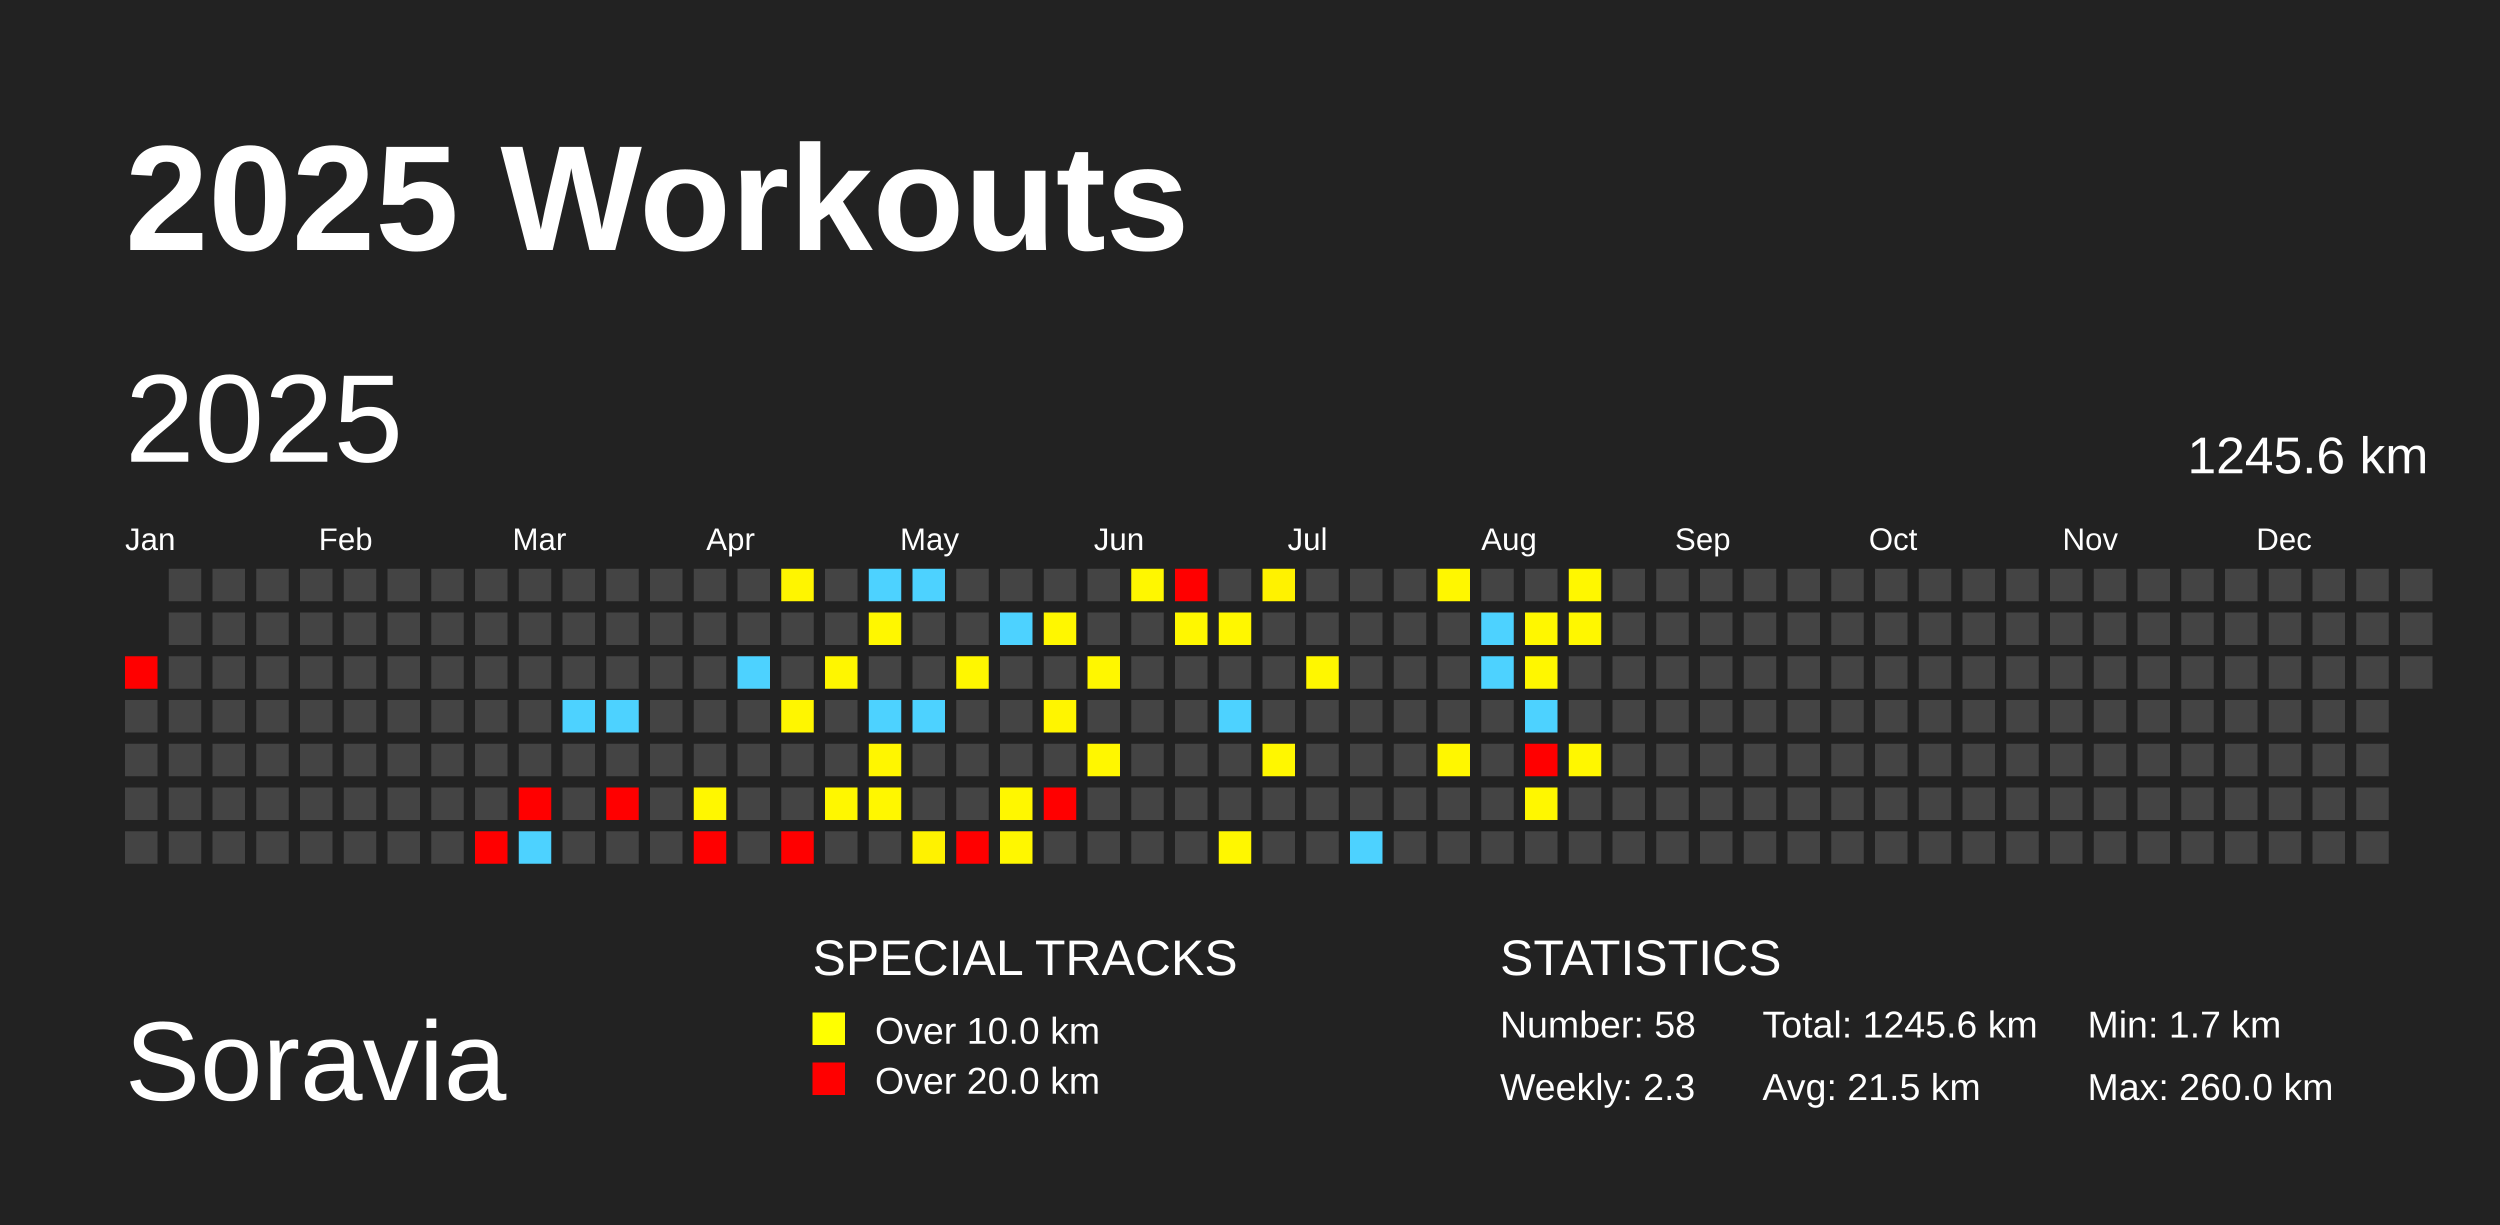
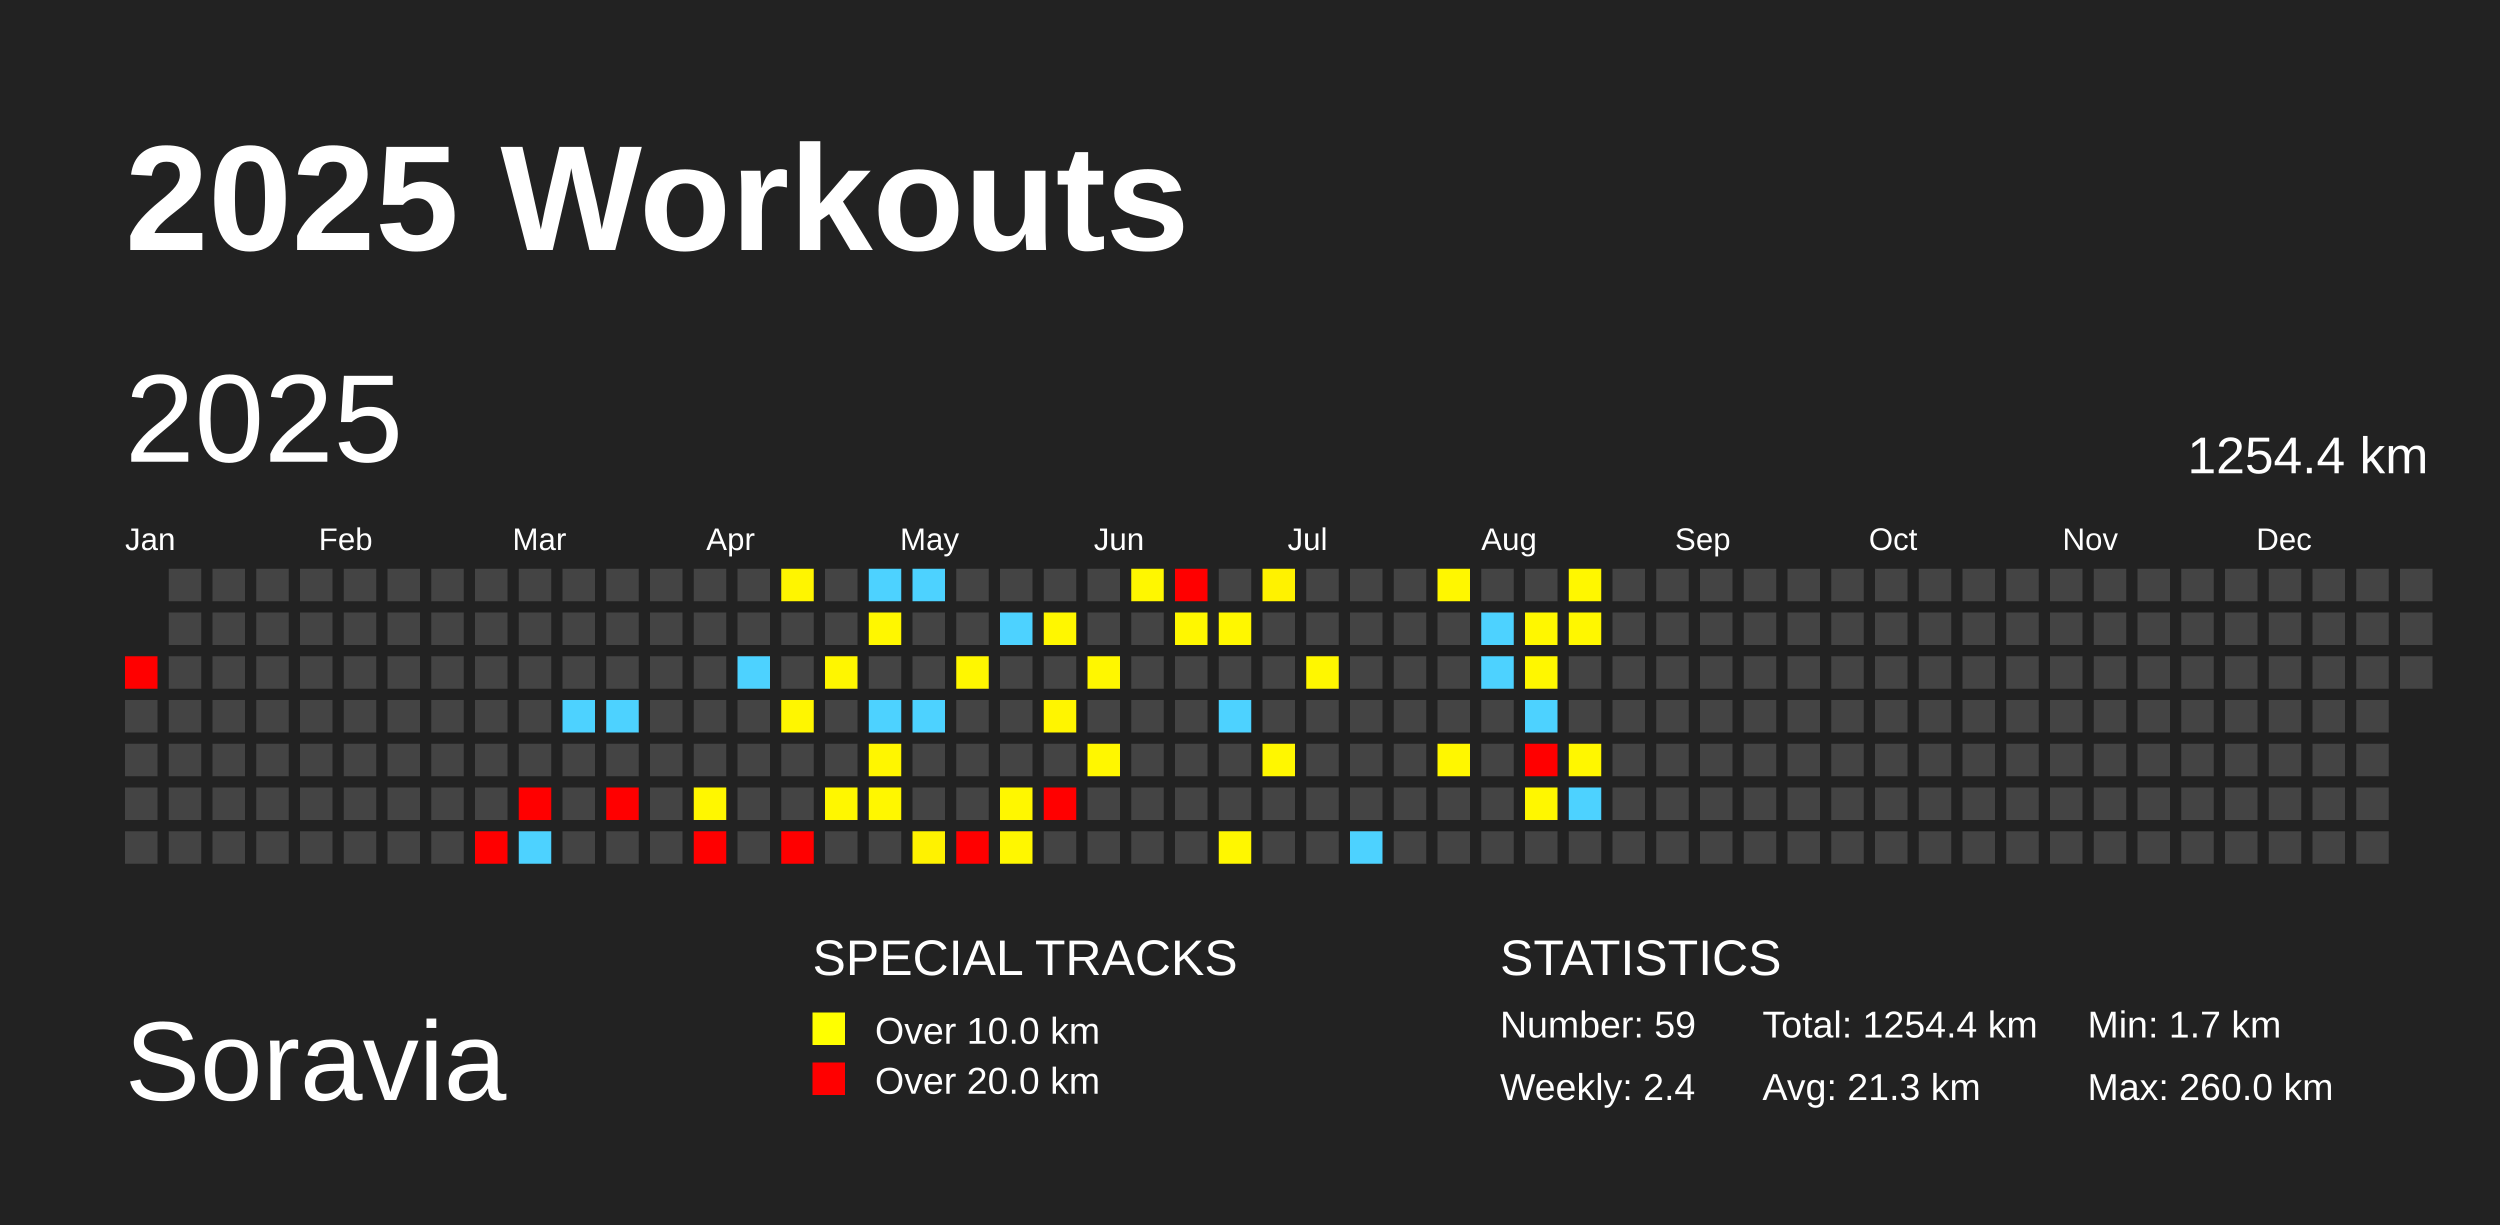
<svg xmlns="http://www.w3.org/2000/svg" baseProfile="full" height="98mm" version="1.1" viewBox="0,0,200,98" width="200mm">
  <defs />
  <rect fill="#222222" height="98" width="200" x="0" y="0" />
  <text fill="#FFFFFF" style="font-size:12px; font-family:Arial; font-weight:bold;" x="10" y="20">2025 Workouts</text>
  <text fill="#FFFFFF" style="font-size:9px; font-family:Arial" x="10" y="88">Soravia</text>
  <text fill="#FFFFFF" style="font-size:4px; font-family:Arial" x="65" y="78">SPECIAL TRACKS</text>
  <rect fill="yellow" height="2.6" width="2.6" x="65" y="81" />
  <text fill="#FFFFFF" style="font-size:3px; font-family:Arial" x="70" y="83.5">Over 10.0 km</text>
  <rect fill="red" height="2.6" width="2.6" x="65" y="85" />
  <text fill="#FFFFFF" style="font-size:3px; font-family:Arial" x="70" y="87.5">Over 20.0 km</text>
  <text fill="#FFFFFF" style="font-size:4px; font-family:Arial" x="120" y="78">STATISTICS</text>
-   <text fill="#FFFFFF" style="font-size:3px; font-family:Arial" x="120" y="83">Number: 58</text>
-   <text fill="#FFFFFF" style="font-size:3px; font-family:Arial" x="120" y="88">Weekly: 2.3</text>
-   <text fill="#FFFFFF" style="font-size:3px; font-family:Arial" x="141" y="83">Total: 1245.6 km</text>
-   <text fill="#FFFFFF" style="font-size:3px; font-family:Arial" x="141" y="88">Avg: 21.5 km</text>
+   <text fill="#FFFFFF" style="font-size:3px; font-family:Arial" x="120" y="83">Number: 59</text>
+   <text fill="#FFFFFF" style="font-size:3px; font-family:Arial" x="120" y="88">Weekly: 2.4</text>
+   <text fill="#FFFFFF" style="font-size:3px; font-family:Arial" x="141" y="83">Total: 1254.4 km</text>
+   <text fill="#FFFFFF" style="font-size:3px; font-family:Arial" x="141" y="88">Avg: 21.3 km</text>
  <text fill="#FFFFFF" style="font-size:3px; font-family:Arial" x="167" y="83">Min: 1.7 km</text>
  <text fill="#FFFFFF" style="font-size:3px; font-family:Arial" x="167" y="88">Max: 260.0 km</text>
  <text dominant-baseline="hanging" fill="#FFFFFF" style="font-size:10.0px; font-family:Arial;" x="10" y="30">2025</text>
-   <text dominant-baseline="hanging" fill="#FFFFFF" style="font-size:4.125px; font-family:Arial;" x="175" y="35">1245.6 km</text>
+   <text dominant-baseline="hanging" fill="#FFFFFF" style="font-size:4.125px; font-family:Arial;" x="175" y="35">1254.4 km</text>
  <text fill="#FFFFFF" style="font-size:2.5px; font-family:Arial" x="10.0" y="44">Jan</text>
  <text fill="#FFFFFF" style="font-size:2.5px; font-family:Arial" x="25.5" y="44">Feb</text>
  <text fill="#FFFFFF" style="font-size:2.5px; font-family:Arial" x="41.0" y="44">Mar</text>
  <text fill="#FFFFFF" style="font-size:2.5px; font-family:Arial" x="56.5" y="44">Apr</text>
  <text fill="#FFFFFF" style="font-size:2.5px; font-family:Arial" x="72.0" y="44">May</text>
  <text fill="#FFFFFF" style="font-size:2.5px; font-family:Arial" x="87.5" y="44">Jun</text>
  <text fill="#FFFFFF" style="font-size:2.5px; font-family:Arial" x="103.0" y="44">Jul</text>
  <text fill="#FFFFFF" style="font-size:2.5px; font-family:Arial" x="118.5" y="44">Aug</text>
  <text fill="#FFFFFF" style="font-size:2.5px; font-family:Arial" x="134.0" y="44">Sep</text>
  <text fill="#FFFFFF" style="font-size:2.5px; font-family:Arial" x="149.5" y="44">Oct</text>
  <text fill="#FFFFFF" style="font-size:2.5px; font-family:Arial" x="165.0" y="44">Nov</text>
  <text fill="#FFFFFF" style="font-size:2.5px; font-family:Arial" x="180.5" y="44">Dec</text>
  <rect fill="red" height="2.6" width="2.6" x="10.0" y="52.5" />
  <rect fill="#444444" height="2.6" width="2.6" x="10.0" y="56.0" />
  <rect fill="#444444" height="2.6" width="2.6" x="10.0" y="59.5" />
  <rect fill="#444444" height="2.6" width="2.6" x="10.0" y="63.0" />
  <rect fill="#444444" height="2.6" width="2.6" x="10.0" y="66.5" />
  <rect fill="#444444" height="2.6" width="2.6" x="13.5" y="45.5" />
  <rect fill="#444444" height="2.6" width="2.6" x="13.5" y="49.0" />
  <rect fill="#444444" height="2.6" width="2.6" x="13.5" y="52.5" />
  <rect fill="#444444" height="2.6" width="2.6" x="13.5" y="56.0" />
  <rect fill="#444444" height="2.6" width="2.6" x="13.5" y="59.5" />
  <rect fill="#444444" height="2.6" width="2.6" x="13.5" y="63.0" />
  <rect fill="#444444" height="2.6" width="2.6" x="13.5" y="66.5" />
  <rect fill="#444444" height="2.6" width="2.6" x="17.0" y="45.5" />
  <rect fill="#444444" height="2.6" width="2.6" x="17.0" y="49.0" />
  <rect fill="#444444" height="2.6" width="2.6" x="17.0" y="52.5" />
  <rect fill="#444444" height="2.6" width="2.6" x="17.0" y="56.0" />
  <rect fill="#444444" height="2.6" width="2.6" x="17.0" y="59.5" />
  <rect fill="#444444" height="2.6" width="2.6" x="17.0" y="63.0" />
  <rect fill="#444444" height="2.6" width="2.6" x="17.0" y="66.5" />
  <rect fill="#444444" height="2.6" width="2.6" x="20.5" y="45.5" />
  <rect fill="#444444" height="2.6" width="2.6" x="20.5" y="49.0" />
  <rect fill="#444444" height="2.6" width="2.6" x="20.5" y="52.5" />
  <rect fill="#444444" height="2.6" width="2.6" x="20.5" y="56.0" />
  <rect fill="#444444" height="2.6" width="2.6" x="20.5" y="59.5" />
  <rect fill="#444444" height="2.6" width="2.6" x="20.5" y="63.0" />
  <rect fill="#444444" height="2.6" width="2.6" x="20.5" y="66.5" />
  <rect fill="#444444" height="2.6" width="2.6" x="24.0" y="45.5" />
  <rect fill="#444444" height="2.6" width="2.6" x="24.0" y="49.0" />
  <rect fill="#444444" height="2.6" width="2.6" x="24.0" y="52.5" />
  <rect fill="#444444" height="2.6" width="2.6" x="24.0" y="56.0" />
  <rect fill="#444444" height="2.6" width="2.6" x="24.0" y="59.5" />
  <rect fill="#444444" height="2.6" width="2.6" x="24.0" y="63.0" />
  <rect fill="#444444" height="2.6" width="2.6" x="24.0" y="66.5" />
  <rect fill="#444444" height="2.6" width="2.6" x="27.5" y="45.5" />
  <rect fill="#444444" height="2.6" width="2.6" x="27.5" y="49.0" />
  <rect fill="#444444" height="2.6" width="2.6" x="27.5" y="52.5" />
  <rect fill="#444444" height="2.6" width="2.6" x="27.5" y="56.0" />
  <rect fill="#444444" height="2.6" width="2.6" x="27.5" y="59.5" />
  <rect fill="#444444" height="2.6" width="2.6" x="27.5" y="63.0" />
  <rect fill="#444444" height="2.6" width="2.6" x="27.5" y="66.5" />
  <rect fill="#444444" height="2.6" width="2.6" x="31.0" y="45.5" />
  <rect fill="#444444" height="2.6" width="2.6" x="31.0" y="49.0" />
  <rect fill="#444444" height="2.6" width="2.6" x="31.0" y="52.5" />
  <rect fill="#444444" height="2.6" width="2.6" x="31.0" y="56.0" />
  <rect fill="#444444" height="2.6" width="2.6" x="31.0" y="59.5" />
  <rect fill="#444444" height="2.6" width="2.6" x="31.0" y="63.0" />
  <rect fill="#444444" height="2.6" width="2.6" x="31.0" y="66.5" />
  <rect fill="#444444" height="2.6" width="2.6" x="34.5" y="45.5" />
  <rect fill="#444444" height="2.6" width="2.6" x="34.5" y="49.0" />
  <rect fill="#444444" height="2.6" width="2.6" x="34.5" y="52.5" />
  <rect fill="#444444" height="2.6" width="2.6" x="34.5" y="56.0" />
  <rect fill="#444444" height="2.6" width="2.6" x="34.5" y="59.5" />
  <rect fill="#444444" height="2.6" width="2.6" x="34.5" y="63.0" />
  <rect fill="#444444" height="2.6" width="2.6" x="34.5" y="66.5" />
  <rect fill="#444444" height="2.6" width="2.6" x="38.0" y="45.5" />
  <rect fill="#444444" height="2.6" width="2.6" x="38.0" y="49.0" />
  <rect fill="#444444" height="2.6" width="2.6" x="38.0" y="52.5" />
  <rect fill="#444444" height="2.6" width="2.6" x="38.0" y="56.0" />
  <rect fill="#444444" height="2.6" width="2.6" x="38.0" y="59.5" />
  <rect fill="#444444" height="2.6" width="2.6" x="38.0" y="63.0" />
  <rect fill="red" height="2.6" width="2.6" x="38.0" y="66.5" />
  <rect fill="#444444" height="2.6" width="2.6" x="41.5" y="45.5" />
  <rect fill="#444444" height="2.6" width="2.6" x="41.5" y="49.0" />
  <rect fill="#444444" height="2.6" width="2.6" x="41.5" y="52.5" />
  <rect fill="#444444" height="2.6" width="2.6" x="41.5" y="56.0" />
  <rect fill="#444444" height="2.6" width="2.6" x="41.5" y="59.5" />
  <rect fill="red" height="2.6" width="2.6" x="41.5" y="63.0" />
  <rect fill="#4dd2ff" height="2.6" width="2.6" x="41.5" y="66.5" />
  <rect fill="#444444" height="2.6" width="2.6" x="45.0" y="45.5" />
  <rect fill="#444444" height="2.6" width="2.6" x="45.0" y="49.0" />
  <rect fill="#444444" height="2.6" width="2.6" x="45.0" y="52.5" />
  <rect fill="#4dd2ff" height="2.6" width="2.6" x="45.0" y="56.0" />
  <rect fill="#444444" height="2.6" width="2.6" x="45.0" y="59.5" />
  <rect fill="#444444" height="2.6" width="2.6" x="45.0" y="63.0" />
  <rect fill="#444444" height="2.6" width="2.6" x="45.0" y="66.5" />
  <rect fill="#444444" height="2.6" width="2.6" x="48.5" y="45.5" />
  <rect fill="#444444" height="2.6" width="2.6" x="48.5" y="49.0" />
  <rect fill="#444444" height="2.6" width="2.6" x="48.5" y="52.5" />
  <rect fill="#4dd2ff" height="2.6" width="2.6" x="48.5" y="56.0" />
  <rect fill="#444444" height="2.6" width="2.6" x="48.5" y="59.5" />
  <rect fill="red" height="2.6" width="2.6" x="48.5" y="63.0" />
  <rect fill="#444444" height="2.6" width="2.6" x="48.5" y="66.5" />
  <rect fill="#444444" height="2.6" width="2.6" x="52.0" y="45.5" />
  <rect fill="#444444" height="2.6" width="2.6" x="52.0" y="49.0" />
  <rect fill="#444444" height="2.6" width="2.6" x="52.0" y="52.5" />
  <rect fill="#444444" height="2.6" width="2.6" x="52.0" y="56.0" />
  <rect fill="#444444" height="2.6" width="2.6" x="52.0" y="59.5" />
  <rect fill="#444444" height="2.6" width="2.6" x="52.0" y="63.0" />
  <rect fill="#444444" height="2.6" width="2.6" x="52.0" y="66.5" />
  <rect fill="#444444" height="2.6" width="2.6" x="55.5" y="45.5" />
  <rect fill="#444444" height="2.6" width="2.6" x="55.5" y="49.0" />
  <rect fill="#444444" height="2.6" width="2.6" x="55.5" y="52.5" />
  <rect fill="#444444" height="2.6" width="2.6" x="55.5" y="56.0" />
  <rect fill="#444444" height="2.6" width="2.6" x="55.5" y="59.5" />
  <rect fill="#fff700" height="2.6" width="2.6" x="55.5" y="63.0" />
  <rect fill="red" height="2.6" width="2.6" x="55.5" y="66.5" />
  <rect fill="#444444" height="2.6" width="2.6" x="59.0" y="45.5" />
  <rect fill="#444444" height="2.6" width="2.6" x="59.0" y="49.0" />
  <rect fill="#4dd2ff" height="2.6" width="2.6" x="59.0" y="52.5" />
  <rect fill="#444444" height="2.6" width="2.6" x="59.0" y="56.0" />
  <rect fill="#444444" height="2.6" width="2.6" x="59.0" y="59.5" />
  <rect fill="#444444" height="2.6" width="2.6" x="59.0" y="63.0" />
  <rect fill="#444444" height="2.6" width="2.6" x="59.0" y="66.5" />
  <rect fill="#fff500" height="2.6" width="2.6" x="62.5" y="45.5" />
  <rect fill="#444444" height="2.6" width="2.6" x="62.5" y="49.0" />
  <rect fill="#444444" height="2.6" width="2.6" x="62.5" y="52.5" />
  <rect fill="#fff600" height="2.6" width="2.6" x="62.5" y="56.0" />
  <rect fill="#444444" height="2.6" width="2.6" x="62.5" y="59.5" />
  <rect fill="#444444" height="2.6" width="2.6" x="62.5" y="63.0" />
  <rect fill="red" height="2.6" width="2.6" x="62.5" y="66.5" />
  <rect fill="#444444" height="2.6" width="2.6" x="66.0" y="45.5" />
  <rect fill="#444444" height="2.6" width="2.6" x="66.0" y="49.0" />
  <rect fill="#fff600" height="2.6" width="2.6" x="66.0" y="52.5" />
  <rect fill="#444444" height="2.6" width="2.6" x="66.0" y="56.0" />
  <rect fill="#444444" height="2.6" width="2.6" x="66.0" y="59.5" />
  <rect fill="#fff700" height="2.6" width="2.6" x="66.0" y="63.0" />
  <rect fill="#444444" height="2.6" width="2.6" x="66.0" y="66.5" />
  <rect fill="#4dd2ff" height="2.6" width="2.6" x="69.5" y="45.5" />
  <rect fill="#fff700" height="2.6" width="2.6" x="69.5" y="49.0" />
  <rect fill="#444444" height="2.6" width="2.6" x="69.5" y="52.5" />
  <rect fill="#4dd2ff" height="2.6" width="2.6" x="69.5" y="56.0" />
  <rect fill="#fff600" height="2.6" width="2.6" x="69.5" y="59.5" />
  <rect fill="#fff700" height="2.6" width="2.6" x="69.5" y="63.0" />
  <rect fill="#444444" height="2.6" width="2.6" x="69.5" y="66.5" />
  <rect fill="#4dd2ff" height="2.6" width="2.6" x="73.0" y="45.5" />
  <rect fill="#444444" height="2.6" width="2.6" x="73.0" y="49.0" />
  <rect fill="#444444" height="2.6" width="2.6" x="73.0" y="52.5" />
  <rect fill="#4dd2ff" height="2.6" width="2.6" x="73.0" y="56.0" />
  <rect fill="#444444" height="2.6" width="2.6" x="73.0" y="59.5" />
  <rect fill="#444444" height="2.6" width="2.6" x="73.0" y="63.0" />
  <rect fill="#fff200" height="2.6" width="2.6" x="73.0" y="66.5" />
  <rect fill="#444444" height="2.6" width="2.6" x="76.5" y="45.5" />
  <rect fill="#444444" height="2.6" width="2.6" x="76.5" y="49.0" />
  <rect fill="#fff700" height="2.6" width="2.6" x="76.5" y="52.5" />
  <rect fill="#444444" height="2.6" width="2.6" x="76.5" y="56.0" />
  <rect fill="#444444" height="2.6" width="2.6" x="76.5" y="59.5" />
  <rect fill="#444444" height="2.6" width="2.6" x="76.5" y="63.0" />
  <rect fill="red" height="2.6" width="2.6" x="76.5" y="66.5" />
  <rect fill="#444444" height="2.6" width="2.6" x="80.0" y="45.5" />
  <rect fill="#4dd2ff" height="2.6" width="2.6" x="80.0" y="49.0" />
  <rect fill="#444444" height="2.6" width="2.6" x="80.0" y="52.5" />
  <rect fill="#444444" height="2.6" width="2.6" x="80.0" y="56.0" />
  <rect fill="#444444" height="2.6" width="2.6" x="80.0" y="59.5" />
  <rect fill="#fff700" height="2.6" width="2.6" x="80.0" y="63.0" />
  <rect fill="#fff700" height="2.6" width="2.6" x="80.0" y="66.5" />
  <rect fill="#444444" height="2.6" width="2.6" x="83.5" y="45.5" />
  <rect fill="#fff700" height="2.6" width="2.6" x="83.5" y="49.0" />
  <rect fill="#444444" height="2.6" width="2.6" x="83.5" y="52.5" />
  <rect fill="#fff500" height="2.6" width="2.6" x="83.5" y="56.0" />
  <rect fill="#444444" height="2.6" width="2.6" x="83.5" y="59.5" />
  <rect fill="red" height="2.6" width="2.6" x="83.5" y="63.0" />
  <rect fill="#444444" height="2.6" width="2.6" x="83.5" y="66.5" />
  <rect fill="#444444" height="2.6" width="2.6" x="87.0" y="45.5" />
  <rect fill="#444444" height="2.6" width="2.6" x="87.0" y="49.0" />
  <rect fill="#fff700" height="2.6" width="2.6" x="87.0" y="52.5" />
  <rect fill="#444444" height="2.6" width="2.6" x="87.0" y="56.0" />
  <rect fill="#fff700" height="2.6" width="2.6" x="87.0" y="59.5" />
  <rect fill="#444444" height="2.6" width="2.6" x="87.0" y="63.0" />
  <rect fill="#444444" height="2.6" width="2.6" x="87.0" y="66.5" />
  <rect fill="#fff700" height="2.6" width="2.6" x="90.5" y="45.5" />
  <rect fill="#444444" height="2.6" width="2.6" x="90.5" y="49.0" />
  <rect fill="#444444" height="2.6" width="2.6" x="90.5" y="52.5" />
  <rect fill="#444444" height="2.6" width="2.6" x="90.5" y="56.0" />
  <rect fill="#444444" height="2.6" width="2.6" x="90.5" y="59.5" />
  <rect fill="#444444" height="2.6" width="2.6" x="90.5" y="63.0" />
  <rect fill="#444444" height="2.6" width="2.6" x="90.5" y="66.5" />
  <rect fill="red" height="2.6" width="2.6" x="94.0" y="45.5" />
  <rect fill="#fff700" height="2.6" width="2.6" x="94.0" y="49.0" />
  <rect fill="#444444" height="2.6" width="2.6" x="94.0" y="52.5" />
  <rect fill="#444444" height="2.6" width="2.6" x="94.0" y="56.0" />
  <rect fill="#444444" height="2.6" width="2.6" x="94.0" y="59.5" />
  <rect fill="#444444" height="2.6" width="2.6" x="94.0" y="63.0" />
  <rect fill="#444444" height="2.6" width="2.6" x="94.0" y="66.5" />
  <rect fill="#444444" height="2.6" width="2.6" x="97.5" y="45.5" />
  <rect fill="#fff700" height="2.6" width="2.6" x="97.5" y="49.0" />
  <rect fill="#444444" height="2.6" width="2.6" x="97.5" y="52.5" />
  <rect fill="#4dd2ff" height="2.6" width="2.6" x="97.5" y="56.0" />
  <rect fill="#444444" height="2.6" width="2.6" x="97.5" y="59.5" />
  <rect fill="#444444" height="2.6" width="2.6" x="97.5" y="63.0" />
  <rect fill="#fff700" height="2.6" width="2.6" x="97.5" y="66.5" />
  <rect fill="#fff200" height="2.6" width="2.6" x="101.0" y="45.5" />
  <rect fill="#444444" height="2.6" width="2.6" x="101.0" y="49.0" />
  <rect fill="#444444" height="2.6" width="2.6" x="101.0" y="52.5" />
  <rect fill="#444444" height="2.6" width="2.6" x="101.0" y="56.0" />
  <rect fill="#fff700" height="2.6" width="2.6" x="101.0" y="59.5" />
  <rect fill="#444444" height="2.6" width="2.6" x="101.0" y="63.0" />
  <rect fill="#444444" height="2.6" width="2.6" x="101.0" y="66.5" />
  <rect fill="#444444" height="2.6" width="2.6" x="104.5" y="45.5" />
  <rect fill="#444444" height="2.6" width="2.6" x="104.5" y="49.0" />
  <rect fill="#fff700" height="2.6" width="2.6" x="104.5" y="52.5" />
  <rect fill="#444444" height="2.6" width="2.6" x="104.5" y="56.0" />
  <rect fill="#444444" height="2.6" width="2.6" x="104.5" y="59.5" />
  <rect fill="#444444" height="2.6" width="2.6" x="104.5" y="63.0" />
  <rect fill="#444444" height="2.6" width="2.6" x="104.5" y="66.5" />
  <rect fill="#444444" height="2.6" width="2.6" x="108.0" y="45.5" />
  <rect fill="#444444" height="2.6" width="2.6" x="108.0" y="49.0" />
  <rect fill="#444444" height="2.6" width="2.6" x="108.0" y="52.5" />
  <rect fill="#444444" height="2.6" width="2.6" x="108.0" y="56.0" />
  <rect fill="#444444" height="2.6" width="2.6" x="108.0" y="59.5" />
  <rect fill="#444444" height="2.6" width="2.6" x="108.0" y="63.0" />
  <rect fill="#4dd2ff" height="2.6" width="2.6" x="108.0" y="66.5" />
  <rect fill="#444444" height="2.6" width="2.6" x="111.5" y="45.5" />
  <rect fill="#444444" height="2.6" width="2.6" x="111.5" y="49.0" />
  <rect fill="#444444" height="2.6" width="2.6" x="111.5" y="52.5" />
  <rect fill="#444444" height="2.6" width="2.6" x="111.5" y="56.0" />
  <rect fill="#444444" height="2.6" width="2.6" x="111.5" y="59.5" />
  <rect fill="#444444" height="2.6" width="2.6" x="111.5" y="63.0" />
  <rect fill="#444444" height="2.6" width="2.6" x="111.5" y="66.5" />
  <rect fill="#fff700" height="2.6" width="2.6" x="115.0" y="45.5" />
  <rect fill="#444444" height="2.6" width="2.6" x="115.0" y="49.0" />
  <rect fill="#444444" height="2.6" width="2.6" x="115.0" y="52.5" />
  <rect fill="#444444" height="2.6" width="2.6" x="115.0" y="56.0" />
  <rect fill="#fff700" height="2.6" width="2.6" x="115.0" y="59.5" />
  <rect fill="#444444" height="2.6" width="2.6" x="115.0" y="63.0" />
  <rect fill="#444444" height="2.6" width="2.6" x="115.0" y="66.5" />
  <rect fill="#444444" height="2.6" width="2.6" x="118.5" y="45.5" />
  <rect fill="#4dd2ff" height="2.6" width="2.6" x="118.5" y="49.0" />
  <rect fill="#4dd2ff" height="2.6" width="2.6" x="118.5" y="52.5" />
  <rect fill="#444444" height="2.6" width="2.6" x="118.5" y="56.0" />
  <rect fill="#444444" height="2.6" width="2.6" x="118.5" y="59.5" />
  <rect fill="#444444" height="2.6" width="2.6" x="118.5" y="63.0" />
  <rect fill="#444444" height="2.6" width="2.6" x="118.5" y="66.5" />
  <rect fill="#444444" height="2.6" width="2.6" x="122.0" y="45.5" />
  <rect fill="#fff700" height="2.6" width="2.6" x="122.0" y="49.0" />
  <rect fill="#fff700" height="2.6" width="2.6" x="122.0" y="52.5" />
  <rect fill="#4dd2ff" height="2.6" width="2.6" x="122.0" y="56.0" />
  <rect fill="red" height="2.6" width="2.6" x="122.0" y="59.5" />
  <rect fill="#fff700" height="2.6" width="2.6" x="122.0" y="63.0" />
  <rect fill="#444444" height="2.6" width="2.6" x="122.0" y="66.5" />
  <rect fill="#fff700" height="2.6" width="2.6" x="125.5" y="45.5" />
  <rect fill="#fff700" height="2.6" width="2.6" x="125.5" y="49.0" />
  <rect fill="#444444" height="2.6" width="2.6" x="125.5" y="52.5" />
  <rect fill="#444444" height="2.6" width="2.6" x="125.5" y="56.0" />
  <rect fill="#fff700" height="2.6" width="2.6" x="125.5" y="59.5" />
-   <rect fill="#444444" height="2.6" width="2.6" x="125.5" y="63.0" />
+   <rect fill="#4dd2ff" height="2.6" width="2.6" x="125.5" y="63.0" />
  <rect fill="#444444" height="2.6" width="2.6" x="125.5" y="66.5" />
  <rect fill="#444444" height="2.6" width="2.6" x="129.0" y="45.5" />
  <rect fill="#444444" height="2.6" width="2.6" x="129.0" y="49.0" />
  <rect fill="#444444" height="2.6" width="2.6" x="129.0" y="52.5" />
  <rect fill="#444444" height="2.6" width="2.6" x="129.0" y="56.0" />
  <rect fill="#444444" height="2.6" width="2.6" x="129.0" y="59.5" />
  <rect fill="#444444" height="2.6" width="2.6" x="129.0" y="63.0" />
  <rect fill="#444444" height="2.6" width="2.6" x="129.0" y="66.5" />
  <rect fill="#444444" height="2.6" width="2.6" x="132.5" y="45.5" />
  <rect fill="#444444" height="2.6" width="2.6" x="132.5" y="49.0" />
  <rect fill="#444444" height="2.6" width="2.6" x="132.5" y="52.5" />
  <rect fill="#444444" height="2.6" width="2.6" x="132.5" y="56.0" />
  <rect fill="#444444" height="2.6" width="2.6" x="132.5" y="59.5" />
  <rect fill="#444444" height="2.6" width="2.6" x="132.5" y="63.0" />
  <rect fill="#444444" height="2.6" width="2.6" x="132.5" y="66.5" />
  <rect fill="#444444" height="2.6" width="2.6" x="136.0" y="45.5" />
  <rect fill="#444444" height="2.6" width="2.6" x="136.0" y="49.0" />
  <rect fill="#444444" height="2.6" width="2.6" x="136.0" y="52.5" />
  <rect fill="#444444" height="2.6" width="2.6" x="136.0" y="56.0" />
  <rect fill="#444444" height="2.6" width="2.6" x="136.0" y="59.5" />
  <rect fill="#444444" height="2.6" width="2.6" x="136.0" y="63.0" />
  <rect fill="#444444" height="2.6" width="2.6" x="136.0" y="66.5" />
  <rect fill="#444444" height="2.6" width="2.6" x="139.5" y="45.5" />
  <rect fill="#444444" height="2.6" width="2.6" x="139.5" y="49.0" />
  <rect fill="#444444" height="2.6" width="2.6" x="139.5" y="52.5" />
  <rect fill="#444444" height="2.6" width="2.6" x="139.5" y="56.0" />
  <rect fill="#444444" height="2.6" width="2.6" x="139.5" y="59.5" />
  <rect fill="#444444" height="2.6" width="2.6" x="139.5" y="63.0" />
  <rect fill="#444444" height="2.6" width="2.6" x="139.5" y="66.5" />
  <rect fill="#444444" height="2.6" width="2.6" x="143.0" y="45.5" />
  <rect fill="#444444" height="2.6" width="2.6" x="143.0" y="49.0" />
  <rect fill="#444444" height="2.6" width="2.6" x="143.0" y="52.5" />
  <rect fill="#444444" height="2.6" width="2.6" x="143.0" y="56.0" />
  <rect fill="#444444" height="2.6" width="2.6" x="143.0" y="59.5" />
  <rect fill="#444444" height="2.6" width="2.6" x="143.0" y="63.0" />
  <rect fill="#444444" height="2.6" width="2.6" x="143.0" y="66.5" />
  <rect fill="#444444" height="2.6" width="2.6" x="146.5" y="45.5" />
  <rect fill="#444444" height="2.6" width="2.6" x="146.5" y="49.0" />
  <rect fill="#444444" height="2.6" width="2.6" x="146.5" y="52.5" />
  <rect fill="#444444" height="2.6" width="2.6" x="146.5" y="56.0" />
  <rect fill="#444444" height="2.6" width="2.6" x="146.5" y="59.5" />
  <rect fill="#444444" height="2.6" width="2.6" x="146.5" y="63.0" />
  <rect fill="#444444" height="2.6" width="2.6" x="146.5" y="66.5" />
  <rect fill="#444444" height="2.6" width="2.6" x="150.0" y="45.5" />
  <rect fill="#444444" height="2.6" width="2.6" x="150.0" y="49.0" />
  <rect fill="#444444" height="2.6" width="2.6" x="150.0" y="52.5" />
  <rect fill="#444444" height="2.6" width="2.6" x="150.0" y="56.0" />
  <rect fill="#444444" height="2.6" width="2.6" x="150.0" y="59.5" />
  <rect fill="#444444" height="2.6" width="2.6" x="150.0" y="63.0" />
  <rect fill="#444444" height="2.6" width="2.6" x="150.0" y="66.5" />
  <rect fill="#444444" height="2.6" width="2.6" x="153.5" y="45.5" />
  <rect fill="#444444" height="2.6" width="2.6" x="153.5" y="49.0" />
  <rect fill="#444444" height="2.6" width="2.6" x="153.5" y="52.5" />
  <rect fill="#444444" height="2.6" width="2.6" x="153.5" y="56.0" />
  <rect fill="#444444" height="2.6" width="2.6" x="153.5" y="59.5" />
  <rect fill="#444444" height="2.6" width="2.6" x="153.5" y="63.0" />
  <rect fill="#444444" height="2.6" width="2.6" x="153.5" y="66.5" />
  <rect fill="#444444" height="2.6" width="2.6" x="157.0" y="45.5" />
  <rect fill="#444444" height="2.6" width="2.6" x="157.0" y="49.0" />
  <rect fill="#444444" height="2.6" width="2.6" x="157.0" y="52.5" />
  <rect fill="#444444" height="2.6" width="2.6" x="157.0" y="56.0" />
  <rect fill="#444444" height="2.6" width="2.6" x="157.0" y="59.5" />
  <rect fill="#444444" height="2.6" width="2.6" x="157.0" y="63.0" />
  <rect fill="#444444" height="2.6" width="2.6" x="157.0" y="66.5" />
  <rect fill="#444444" height="2.6" width="2.6" x="160.5" y="45.5" />
  <rect fill="#444444" height="2.6" width="2.6" x="160.5" y="49.0" />
  <rect fill="#444444" height="2.6" width="2.6" x="160.5" y="52.5" />
  <rect fill="#444444" height="2.6" width="2.6" x="160.5" y="56.0" />
  <rect fill="#444444" height="2.6" width="2.6" x="160.5" y="59.5" />
  <rect fill="#444444" height="2.6" width="2.6" x="160.5" y="63.0" />
  <rect fill="#444444" height="2.6" width="2.6" x="160.5" y="66.5" />
  <rect fill="#444444" height="2.6" width="2.6" x="164.0" y="45.5" />
  <rect fill="#444444" height="2.6" width="2.6" x="164.0" y="49.0" />
  <rect fill="#444444" height="2.6" width="2.6" x="164.0" y="52.5" />
  <rect fill="#444444" height="2.6" width="2.6" x="164.0" y="56.0" />
  <rect fill="#444444" height="2.6" width="2.6" x="164.0" y="59.5" />
  <rect fill="#444444" height="2.6" width="2.6" x="164.0" y="63.0" />
  <rect fill="#444444" height="2.6" width="2.6" x="164.0" y="66.5" />
  <rect fill="#444444" height="2.6" width="2.6" x="167.5" y="45.5" />
  <rect fill="#444444" height="2.6" width="2.6" x="167.5" y="49.0" />
  <rect fill="#444444" height="2.6" width="2.6" x="167.5" y="52.5" />
  <rect fill="#444444" height="2.6" width="2.6" x="167.5" y="56.0" />
  <rect fill="#444444" height="2.6" width="2.6" x="167.5" y="59.5" />
  <rect fill="#444444" height="2.6" width="2.6" x="167.5" y="63.0" />
  <rect fill="#444444" height="2.6" width="2.6" x="167.5" y="66.5" />
  <rect fill="#444444" height="2.6" width="2.6" x="171.0" y="45.5" />
  <rect fill="#444444" height="2.6" width="2.6" x="171.0" y="49.0" />
  <rect fill="#444444" height="2.6" width="2.6" x="171.0" y="52.5" />
  <rect fill="#444444" height="2.6" width="2.6" x="171.0" y="56.0" />
  <rect fill="#444444" height="2.6" width="2.6" x="171.0" y="59.5" />
  <rect fill="#444444" height="2.6" width="2.6" x="171.0" y="63.0" />
  <rect fill="#444444" height="2.6" width="2.6" x="171.0" y="66.5" />
  <rect fill="#444444" height="2.6" width="2.6" x="174.5" y="45.5" />
  <rect fill="#444444" height="2.6" width="2.6" x="174.5" y="49.0" />
  <rect fill="#444444" height="2.6" width="2.6" x="174.5" y="52.5" />
  <rect fill="#444444" height="2.6" width="2.6" x="174.5" y="56.0" />
  <rect fill="#444444" height="2.6" width="2.6" x="174.5" y="59.5" />
  <rect fill="#444444" height="2.6" width="2.6" x="174.5" y="63.0" />
  <rect fill="#444444" height="2.6" width="2.6" x="174.5" y="66.5" />
  <rect fill="#444444" height="2.6" width="2.6" x="178.0" y="45.5" />
  <rect fill="#444444" height="2.6" width="2.6" x="178.0" y="49.0" />
  <rect fill="#444444" height="2.6" width="2.6" x="178.0" y="52.5" />
  <rect fill="#444444" height="2.6" width="2.6" x="178.0" y="56.0" />
  <rect fill="#444444" height="2.6" width="2.6" x="178.0" y="59.5" />
  <rect fill="#444444" height="2.6" width="2.6" x="178.0" y="63.0" />
  <rect fill="#444444" height="2.6" width="2.6" x="178.0" y="66.5" />
  <rect fill="#444444" height="2.6" width="2.6" x="181.5" y="45.5" />
  <rect fill="#444444" height="2.6" width="2.6" x="181.5" y="49.0" />
  <rect fill="#444444" height="2.6" width="2.6" x="181.5" y="52.5" />
  <rect fill="#444444" height="2.6" width="2.6" x="181.5" y="56.0" />
  <rect fill="#444444" height="2.6" width="2.6" x="181.5" y="59.5" />
  <rect fill="#444444" height="2.6" width="2.6" x="181.5" y="63.0" />
  <rect fill="#444444" height="2.6" width="2.6" x="181.5" y="66.5" />
  <rect fill="#444444" height="2.6" width="2.6" x="185.0" y="45.5" />
  <rect fill="#444444" height="2.6" width="2.6" x="185.0" y="49.0" />
  <rect fill="#444444" height="2.6" width="2.6" x="185.0" y="52.5" />
  <rect fill="#444444" height="2.6" width="2.6" x="185.0" y="56.0" />
  <rect fill="#444444" height="2.6" width="2.6" x="185.0" y="59.5" />
  <rect fill="#444444" height="2.6" width="2.6" x="185.0" y="63.0" />
  <rect fill="#444444" height="2.6" width="2.6" x="185.0" y="66.5" />
  <rect fill="#444444" height="2.6" width="2.6" x="188.5" y="45.5" />
  <rect fill="#444444" height="2.6" width="2.6" x="188.5" y="49.0" />
  <rect fill="#444444" height="2.6" width="2.6" x="188.5" y="52.5" />
  <rect fill="#444444" height="2.6" width="2.6" x="188.5" y="56.0" />
  <rect fill="#444444" height="2.6" width="2.6" x="188.5" y="59.5" />
  <rect fill="#444444" height="2.6" width="2.6" x="188.5" y="63.0" />
  <rect fill="#444444" height="2.6" width="2.6" x="188.5" y="66.5" />
  <rect fill="#444444" height="2.6" width="2.6" x="192.0" y="45.5" />
  <rect fill="#444444" height="2.6" width="2.6" x="192.0" y="49.0" />
  <rect fill="#444444" height="2.6" width="2.6" x="192.0" y="52.5" />
</svg>
